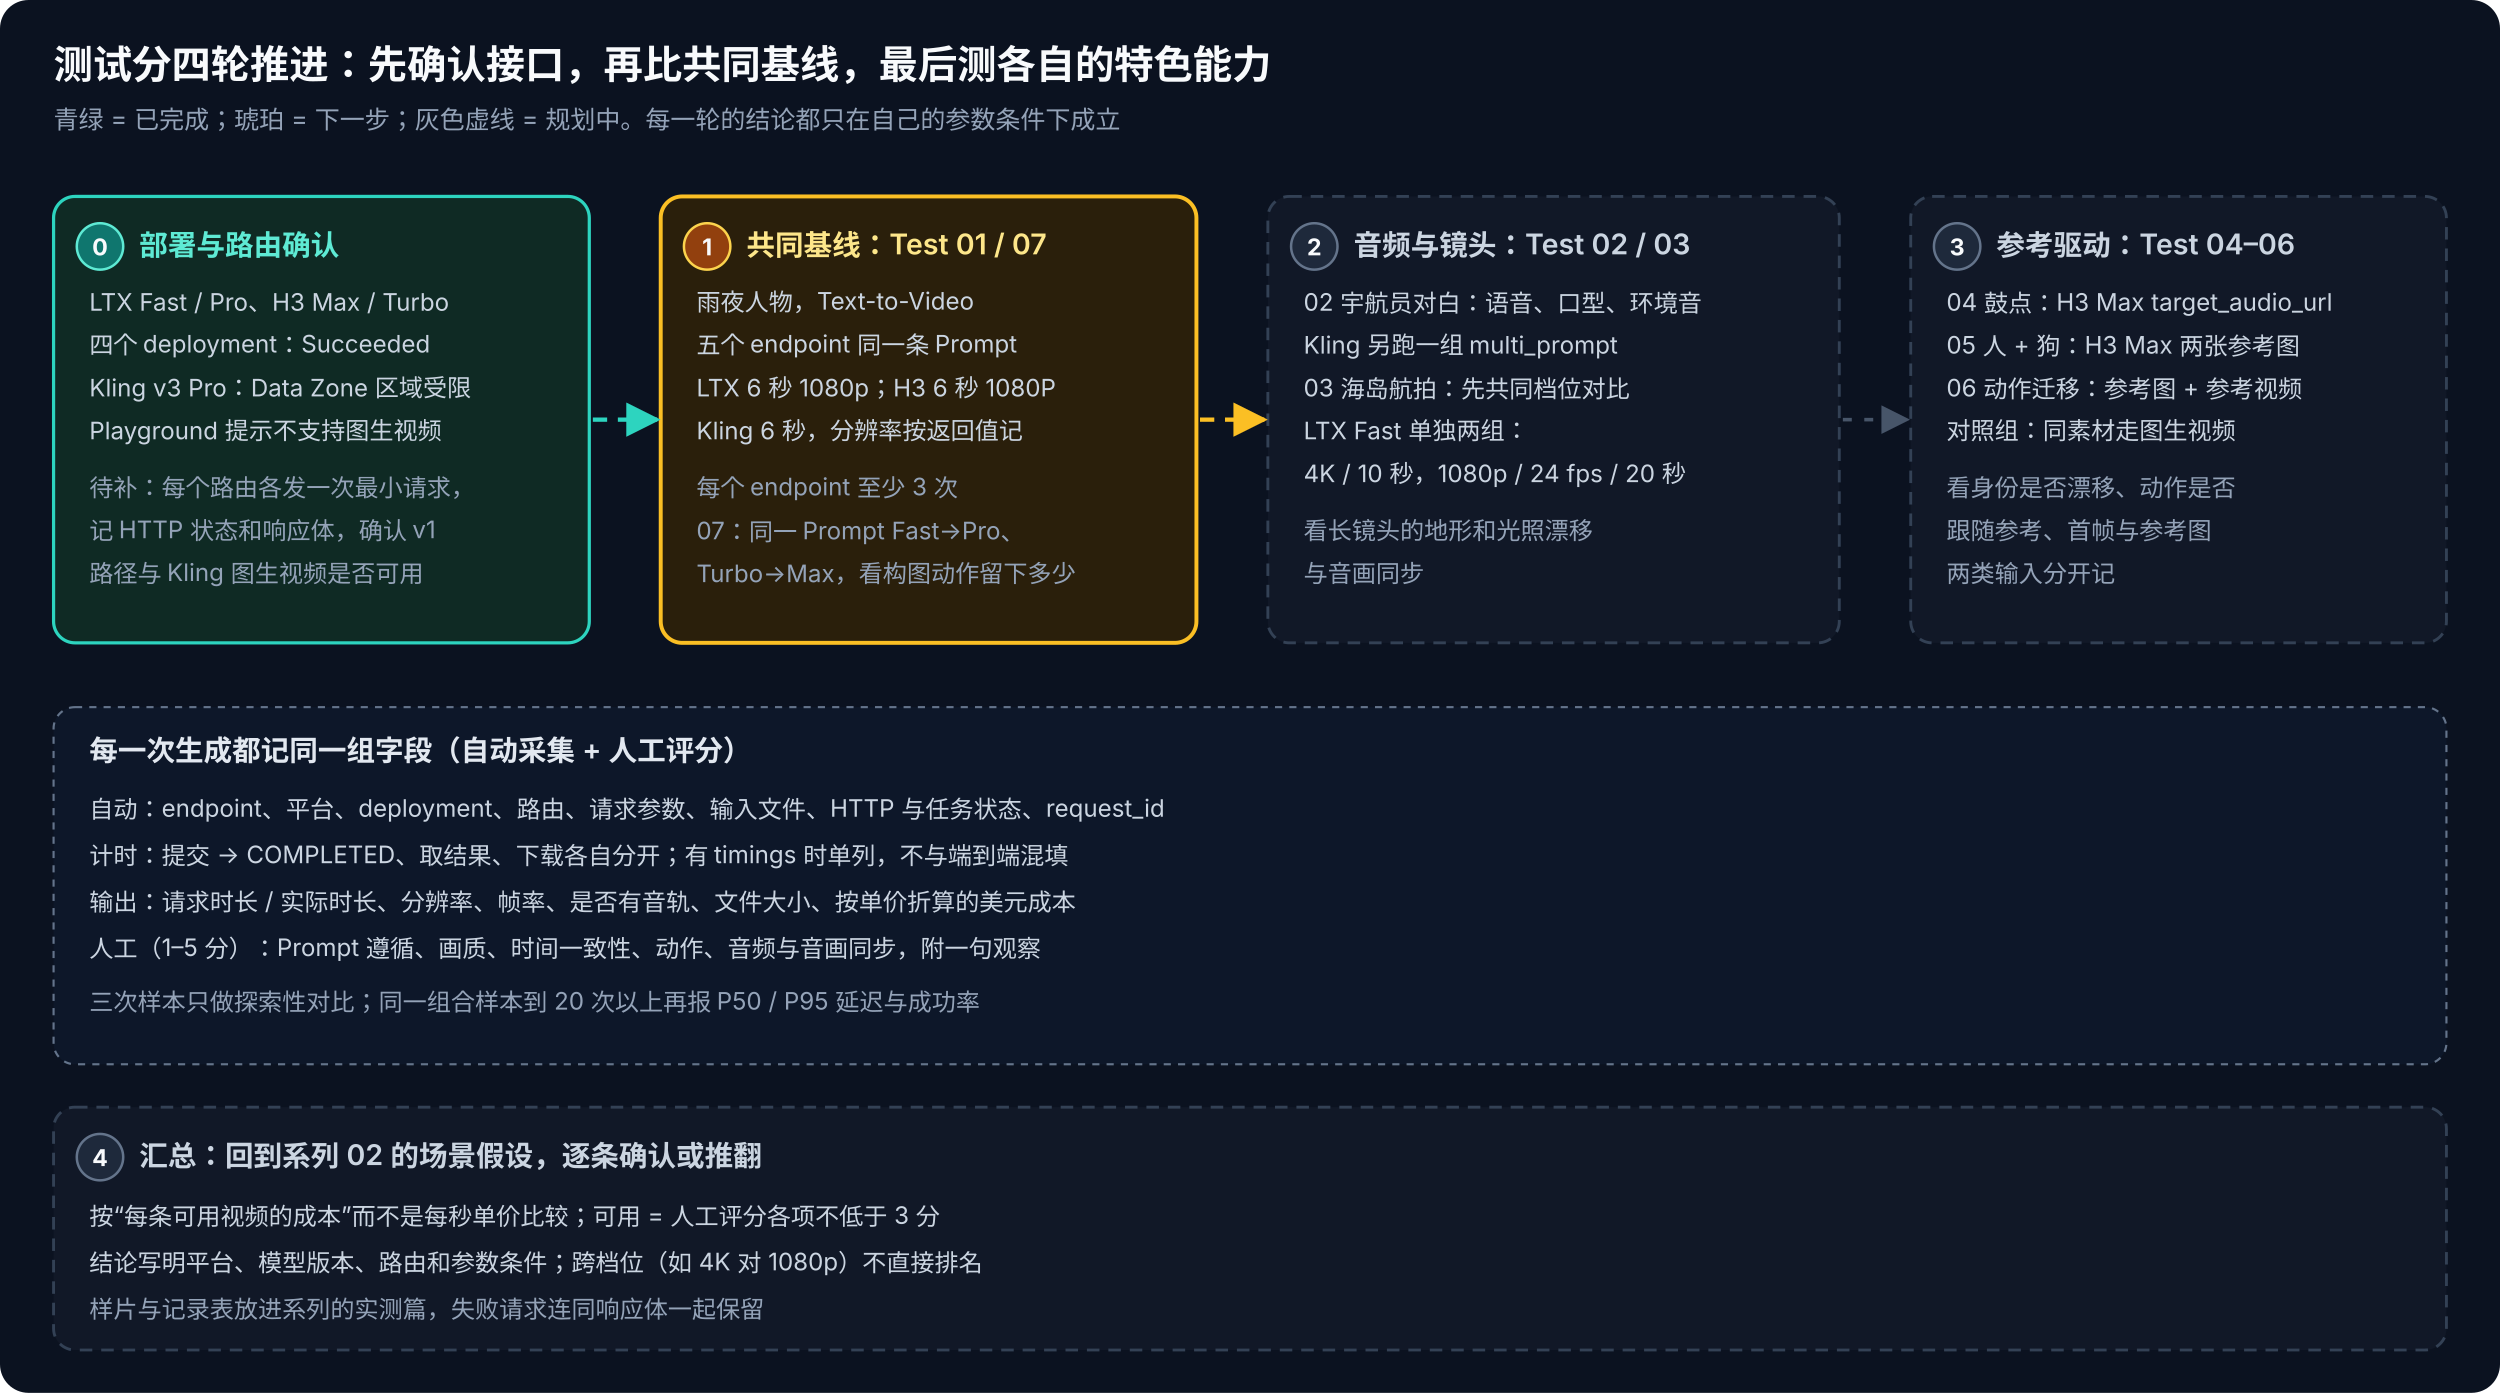
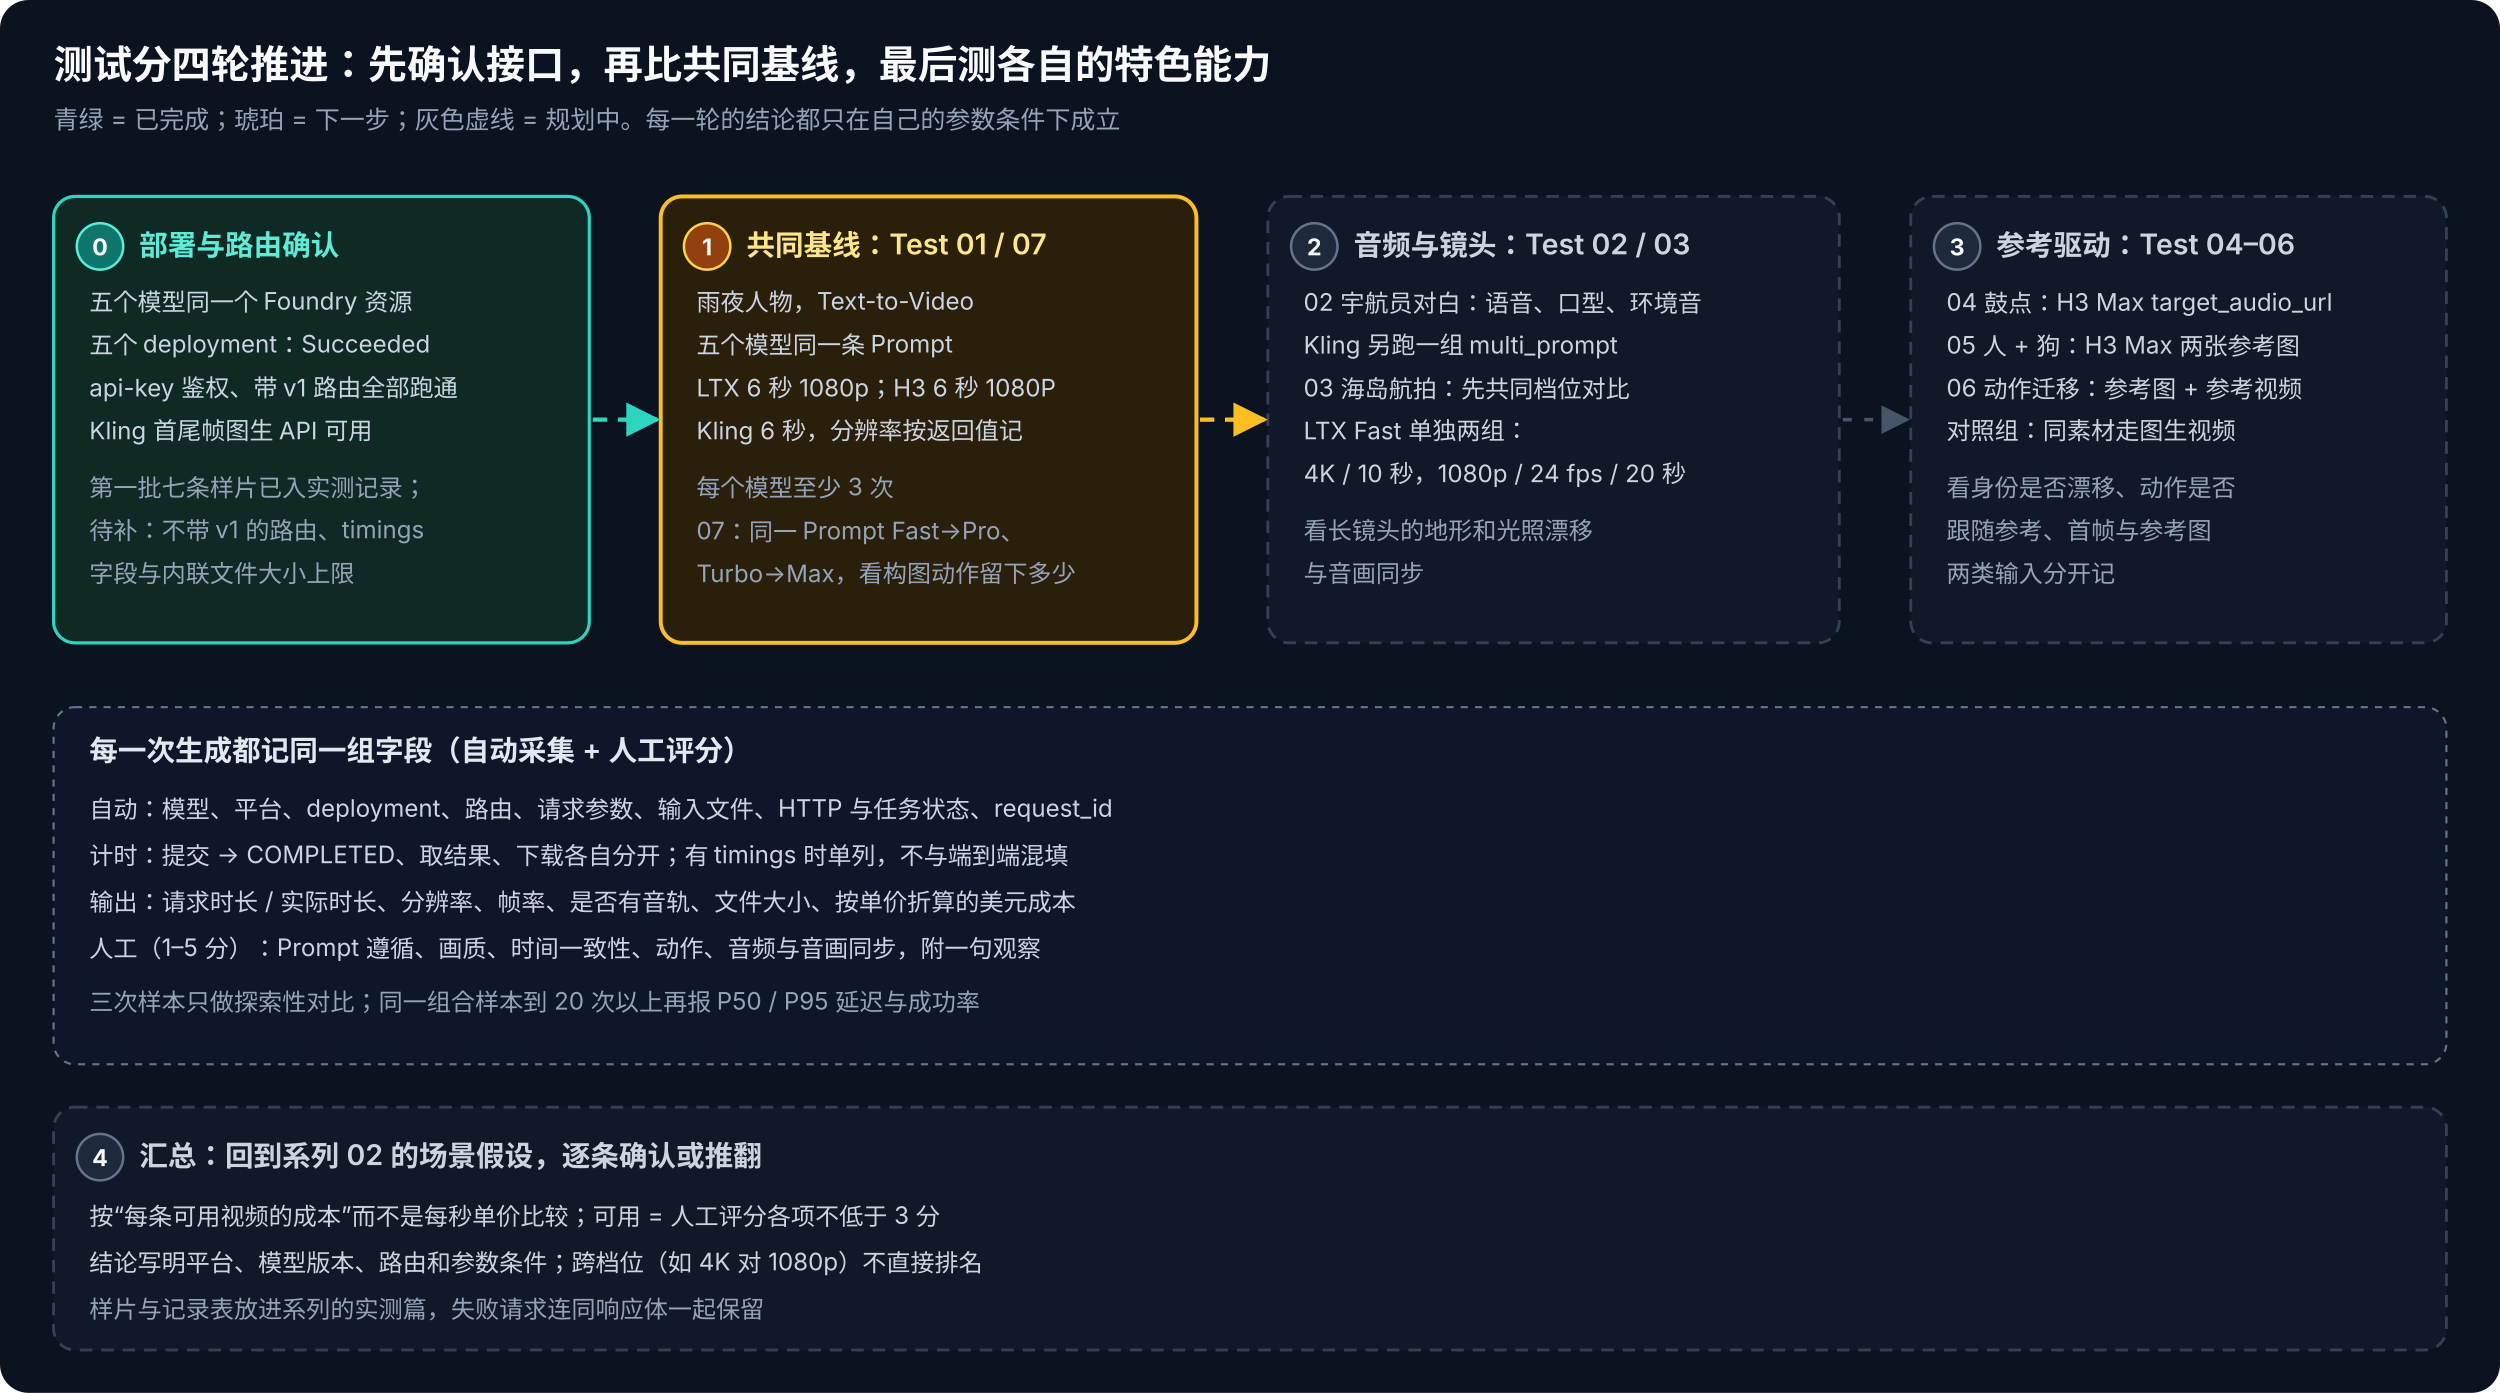
<svg xmlns="http://www.w3.org/2000/svg" viewBox="0 0 1400 780" width="1400" height="780" font-family="-apple-system, 'PingFang SC', 'Microsoft YaHei', 'Segoe UI', sans-serif">
  <defs>
    <marker id="arr" viewBox="0 0 10 10" refX="9" refY="5" markerWidth="8" markerHeight="8" orient="auto-start-reverse">
      <path d="M0,0 L10,5 L0,10 z" fill="#2dd4bf" />
    </marker>
    <marker id="arrA" viewBox="0 0 10 10" refX="9" refY="5" markerWidth="8" markerHeight="8" orient="auto-start-reverse">
      <path d="M0,0 L10,5 L0,10 z" fill="#fbbf24" />
    </marker>
    <marker id="arrG" viewBox="0 0 10 10" refX="9" refY="5" markerWidth="8" markerHeight="8" orient="auto-start-reverse">
      <path d="M0,0 L10,5 L0,10 z" fill="#475569" />
    </marker>
    <style>
      .bg { fill: #0b1220; }
      .title { fill: #f8fafc; font-size: 22px; font-weight: 700; }
      .sub { fill: #94a3b8; font-size: 14px; }
      .done { fill: #0f2a24; stroke: #2dd4bf; stroke-width: 1.8; }
      .cur { fill: #2a1f0b; stroke: #fbbf24; stroke-width: 2.2; animation: pulse 2.2s ease-in-out infinite; }
      .plan { fill: #111827; stroke: #334155; stroke-width: 1.6; stroke-dasharray: 7 5; }
      .h { fill: #e2e8f0; font-size: 16px; font-weight: 600; }
      .hD { fill: #5eead4; font-size: 16px; font-weight: 600; }
      .hA { fill: #fde68a; font-size: 16px; font-weight: 600; }
      .hG { fill: #cbd5e1; font-size: 16px; font-weight: 600; }
      .t { fill: #cbd5e1; font-size: 13.5px; }
      .tg { fill: #94a3b8; font-size: 13.5px; }
      .flowD { fill: none; stroke: #2dd4bf; stroke-width: 2.4; stroke-dasharray: 8 6; animation: dash 1.2s linear infinite; }
      .flowA { fill: none; stroke: #fbbf24; stroke-width: 2.4; stroke-dasharray: 8 6; animation: dash 1.2s linear infinite; }
      .flowG { fill: none; stroke: #475569; stroke-width: 2; stroke-dasharray: 5 7; }
      .badge { fill: #0f766e; stroke: #5eead4; stroke-width: 1.4; }
      .badgeA { fill: #92400e; stroke: #fcd34d; stroke-width: 1.4; }
      .badgeG { fill: #1e293b; stroke: #64748b; stroke-width: 1.4; }
      .bn { fill: #f8fafc; font-size: 13px; font-weight: 700; text-anchor: middle; }
      .zone { fill: #0d1729; stroke: #64748b; stroke-width: 1.2; stroke-dasharray: 4 4; }
      .lg { font-size: 13.5px; fill: #cbd5e1; }
      @keyframes dash { to { stroke-dashoffset: -28; } }
      @keyframes pulse { 0%,100% { stroke-opacity: 1; } 50% { stroke-opacity: 0.35; } }
    </style>
  </defs>
  <rect class="bg" width="1400" height="780" rx="16" />
  <text class="title" x="30" y="44">测试分四轮推进：先确认接口，再比共同基线，最后测各自的特色能力</text>
  <text class="sub" x="30" y="72">青绿 = 已完成；琥珀 = 下一步；灰色虚线 = 规划中。每一轮的结论都只在自己的参数条件下成立</text>
  <rect class="done" x="30" y="110" width="300" height="250" rx="12" />
  <circle class="badge" cx="56" cy="138" r="13" />
  <text class="bn" x="56" y="143">0</text>
  <text class="hD" x="78" y="143">部署与路由确认</text>
-   <text class="t" x="50" y="174">LTX Fast / Pro、H3 Max / Turbo</text>
-   <text class="t" x="50" y="198">四个 deployment：Succeeded</text>
-   <text class="t" x="50" y="222">Kling v3 Pro：Data Zone 区域受限</text>
-   <text class="t" x="50" y="246">Playground 提示不支持图生视频</text>
-   <text class="tg" x="50" y="278">待补：每个路由各发一次最小请求，</text>
-   <text class="tg" x="50" y="302">记 HTTP 状态和响应体，确认 v1</text>
-   <text class="tg" x="50" y="326">路径与 Kling 图生视频是否可用</text>
+   <text class="t" x="50" y="174">五个模型同一个 Foundry 资源</text>
+   <text class="t" x="50" y="198">五个 deployment：Succeeded</text>
+   <text class="t" x="50" y="222">api-key 鉴权、带 v1 路由全部跑通</text>
+   <text class="t" x="50" y="246">Kling 首尾帧图生 API 可用</text>
+   <text class="tg" x="50" y="278">第一批七条样片已入实测记录；</text>
+   <text class="tg" x="50" y="302">待补：不带 v1 的路由、timings</text>
+   <text class="tg" x="50" y="326">字段与内联文件大小上限</text>
  <rect class="cur" x="370" y="110" width="300" height="250" rx="12" />
  <circle class="badgeA" cx="396" cy="138" r="13" />
  <text class="bn" x="396" y="143">1</text>
  <text class="hA" x="418" y="143">共同基线：Test 01 / 07</text>
  <text class="t" x="390" y="174">雨夜人物，Text-to-Video</text>
-   <text class="t" x="390" y="198">五个 endpoint 同一条 Prompt</text>
+   <text class="t" x="390" y="198">五个模型同一条 Prompt</text>
  <text class="t" x="390" y="222">LTX 6 秒 1080p；H3 6 秒 1080P</text>
  <text class="t" x="390" y="246">Kling 6 秒，分辨率按返回值记</text>
-   <text class="tg" x="390" y="278">每个 endpoint 至少 3 次</text>
+   <text class="tg" x="390" y="278">每个模型至少 3 次</text>
  <text class="tg" x="390" y="302">07：同一 Prompt Fast→Pro、</text>
  <text class="tg" x="390" y="326">Turbo→Max，看构图动作留下多少</text>
  <rect class="plan" x="710" y="110" width="320" height="250" rx="12" />
  <circle class="badgeG" cx="736" cy="138" r="13" />
  <text class="bn" x="736" y="143">2</text>
  <text class="hG" x="758" y="143">音频与镜头：Test 02 / 03</text>
  <text class="t" x="730" y="174">02 宇航员对白：语音、口型、环境音</text>
  <text class="t" x="730" y="198">Kling 另跑一组 multi_prompt</text>
  <text class="t" x="730" y="222">03 海岛航拍：先共同档位对比</text>
  <text class="t" x="730" y="246">LTX Fast 单独两组：</text>
  <text class="t" x="730" y="270">4K / 10 秒，1080p / 24 fps / 20 秒</text>
  <text class="tg" x="730" y="302">看长镜头的地形和光照漂移</text>
  <text class="tg" x="730" y="326">与音画同步</text>
  <rect class="plan" x="1070" y="110" width="300" height="250" rx="12" />
  <circle class="badgeG" cx="1096" cy="138" r="13" />
  <text class="bn" x="1096" y="143">3</text>
  <text class="hG" x="1118" y="143">参考驱动：Test 04–06</text>
  <text class="t" x="1090" y="174">04 鼓点：H3 Max target_audio_url</text>
  <text class="t" x="1090" y="198">05 人 + 狗：H3 Max 两张参考图</text>
  <text class="t" x="1090" y="222">06 动作迁移：参考图 + 参考视频</text>
  <text class="t" x="1090" y="246">对照组：同素材走图生视频</text>
  <text class="tg" x="1090" y="278">看身份是否漂移、动作是否</text>
  <text class="tg" x="1090" y="302">跟随参考、首帧与参考图</text>
  <text class="tg" x="1090" y="326">两类输入分开记</text>
  <path class="flowD" d="M332,235 L368,235" marker-end="url(#arr)" />
  <path class="flowA" d="M672,235 L708,235" marker-end="url(#arrA)" />
  <path class="flowG" d="M1032,235 L1068,235" marker-end="url(#arrG)" />
  <rect class="zone" x="30" y="396" width="1340" height="200" rx="12" />
  <text class="h" x="50" y="426">每一次生成都记同一组字段（自动采集 + 人工评分）</text>
-   <text class="t" x="50" y="458">自动：endpoint、平台、deployment、路由、请求参数、输入文件、HTTP 与任务状态、request_id</text>
+   <text class="t" x="50" y="458">自动：模型、平台、deployment、路由、请求参数、输入文件、HTTP 与任务状态、request_id</text>
  <text class="t" x="50" y="484">计时：提交 → COMPLETED、取结果、下载各自分开；有 timings 时单列，不与端到端混填</text>
  <text class="t" x="50" y="510">输出：请求时长 / 实际时长、分辨率、帧率、是否有音轨、文件大小、按单价折算的美元成本</text>
  <text class="t" x="50" y="536">人工（1–5 分）：Prompt 遵循、画质、时间一致性、动作、音频与音画同步，附一句观察</text>
  <text class="tg" x="50" y="566">三次样本只做探索性对比；同一组合样本到 20 次以上再报 P50 / P95 延迟与成功率</text>
  <rect class="plan" x="30" y="620" width="1340" height="136" rx="12" />
  <circle class="badgeG" cx="56" cy="648" r="13" />
  <text class="bn" x="56" y="653">4</text>
  <text class="hG" x="78" y="653">汇总：回到系列 02 的场景假设，逐条确认或推翻</text>
  <text class="t" x="50" y="686">按“每条可用视频的成本”而不是每秒单价比较；可用 = 人工评分各项不低于 3 分</text>
  <text class="t" x="50" y="712">结论写明平台、模型版本、路由和参数条件；跨档位（如 4K 对 1080p）不直接排名</text>
  <text class="tg" x="50" y="738">样片与记录表放进系列的实测篇，失败请求连同响应体一起保留</text>
</svg>
